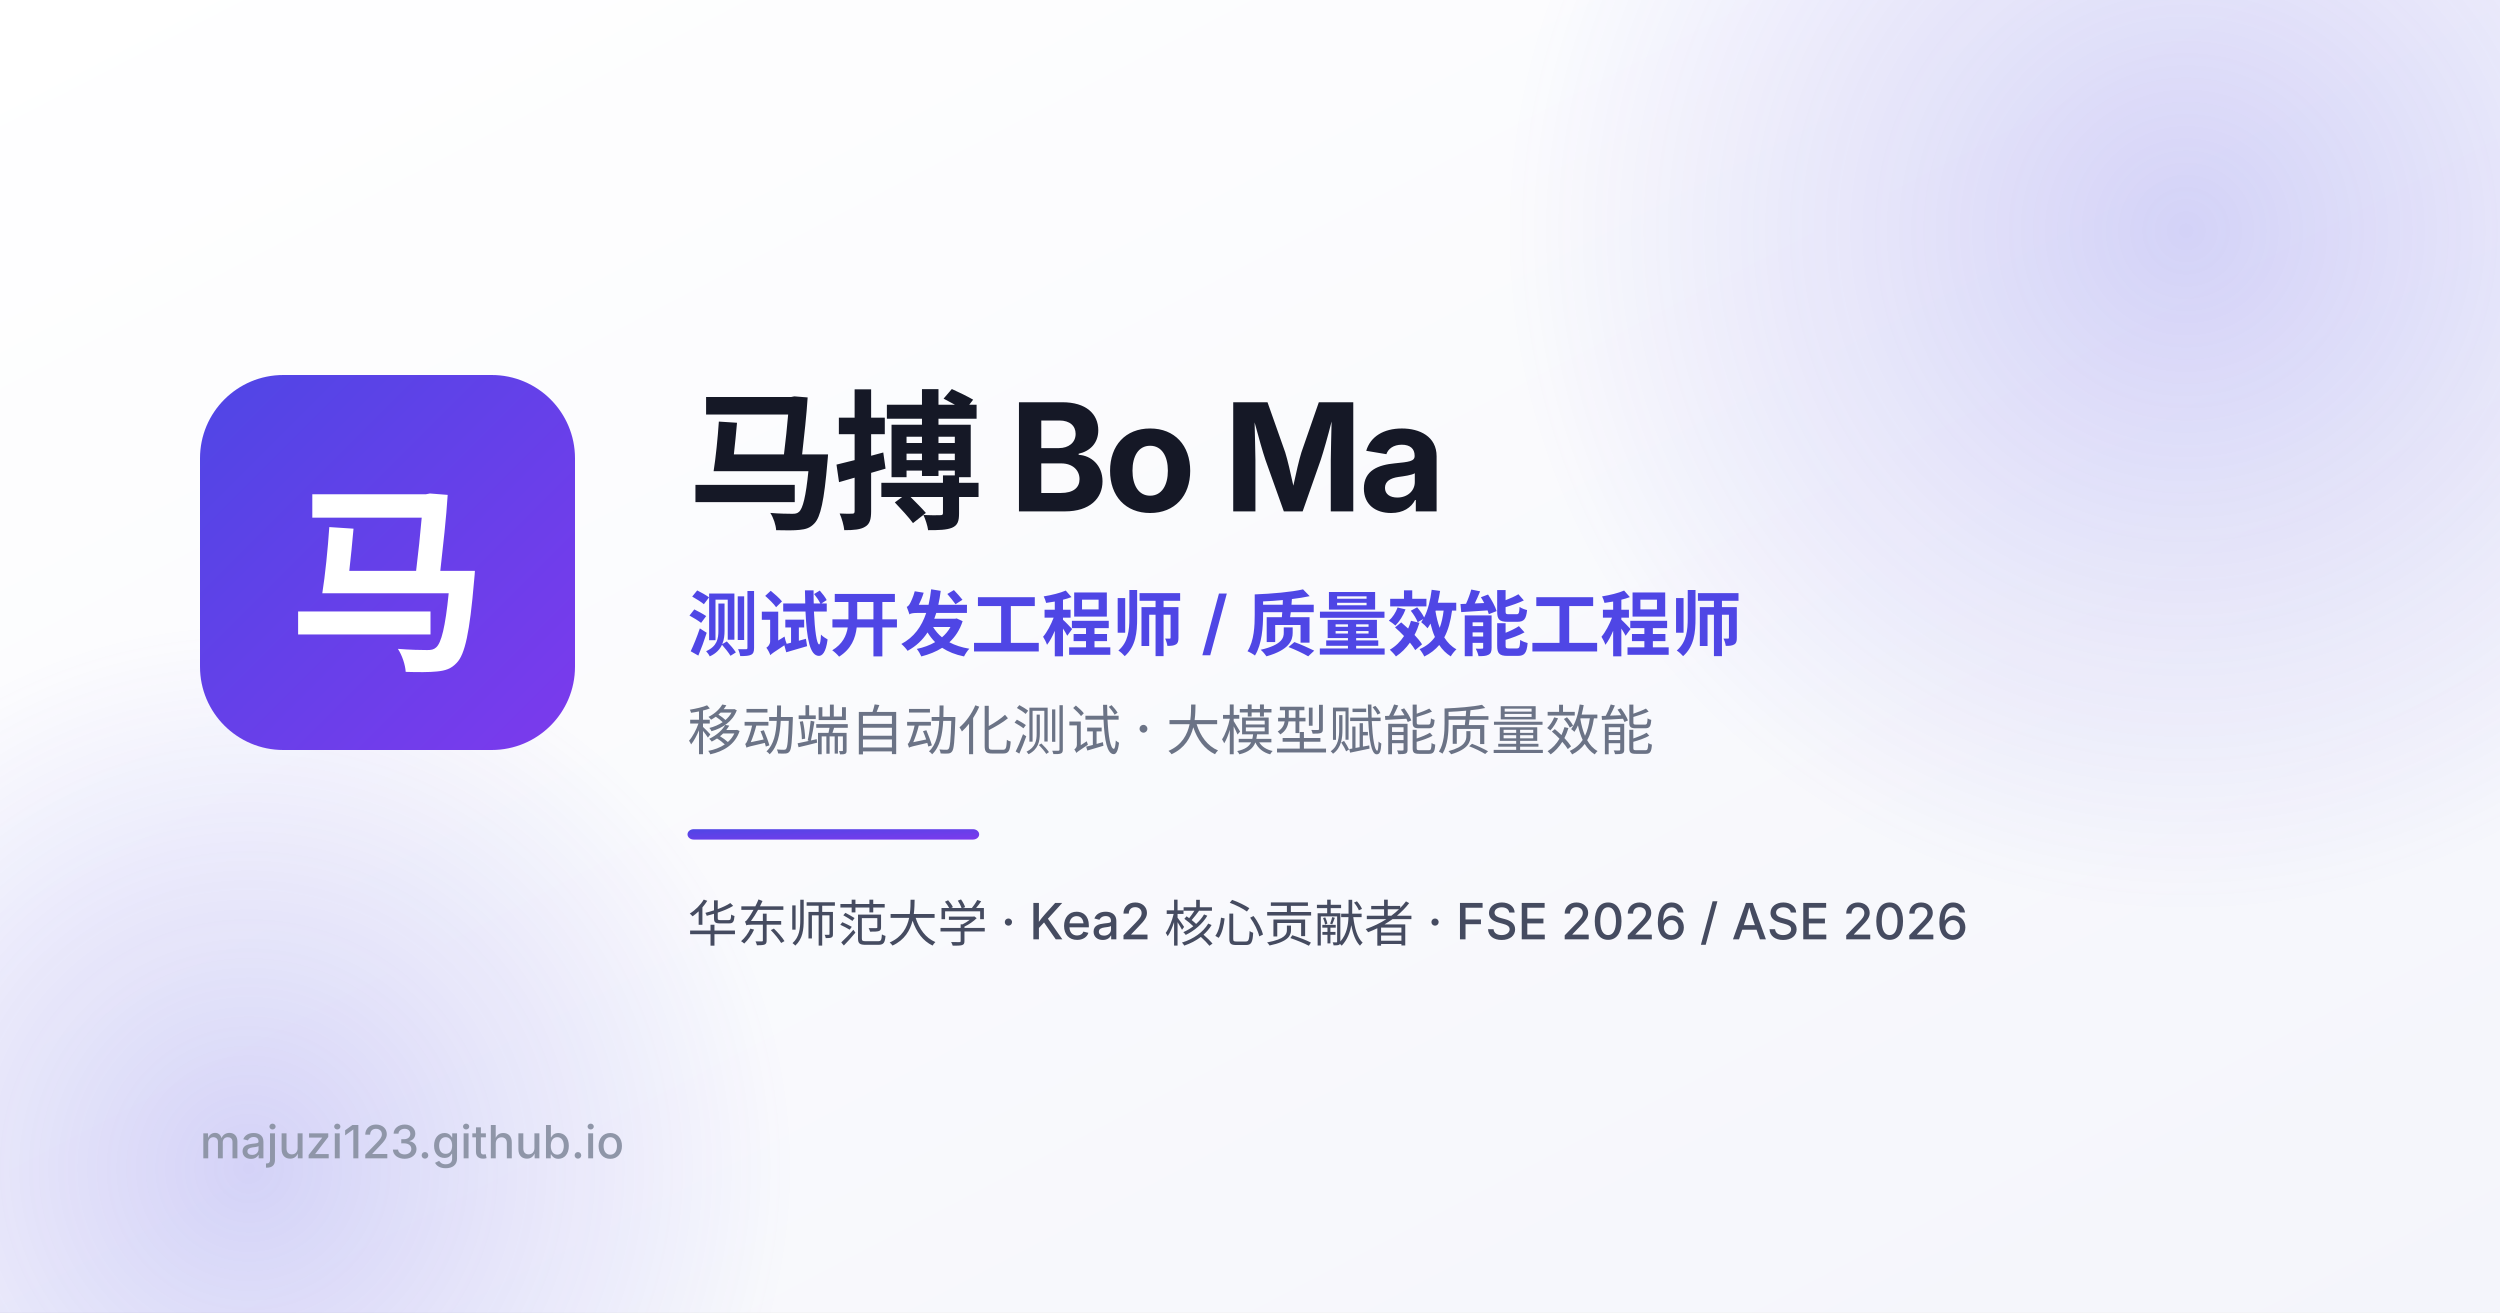
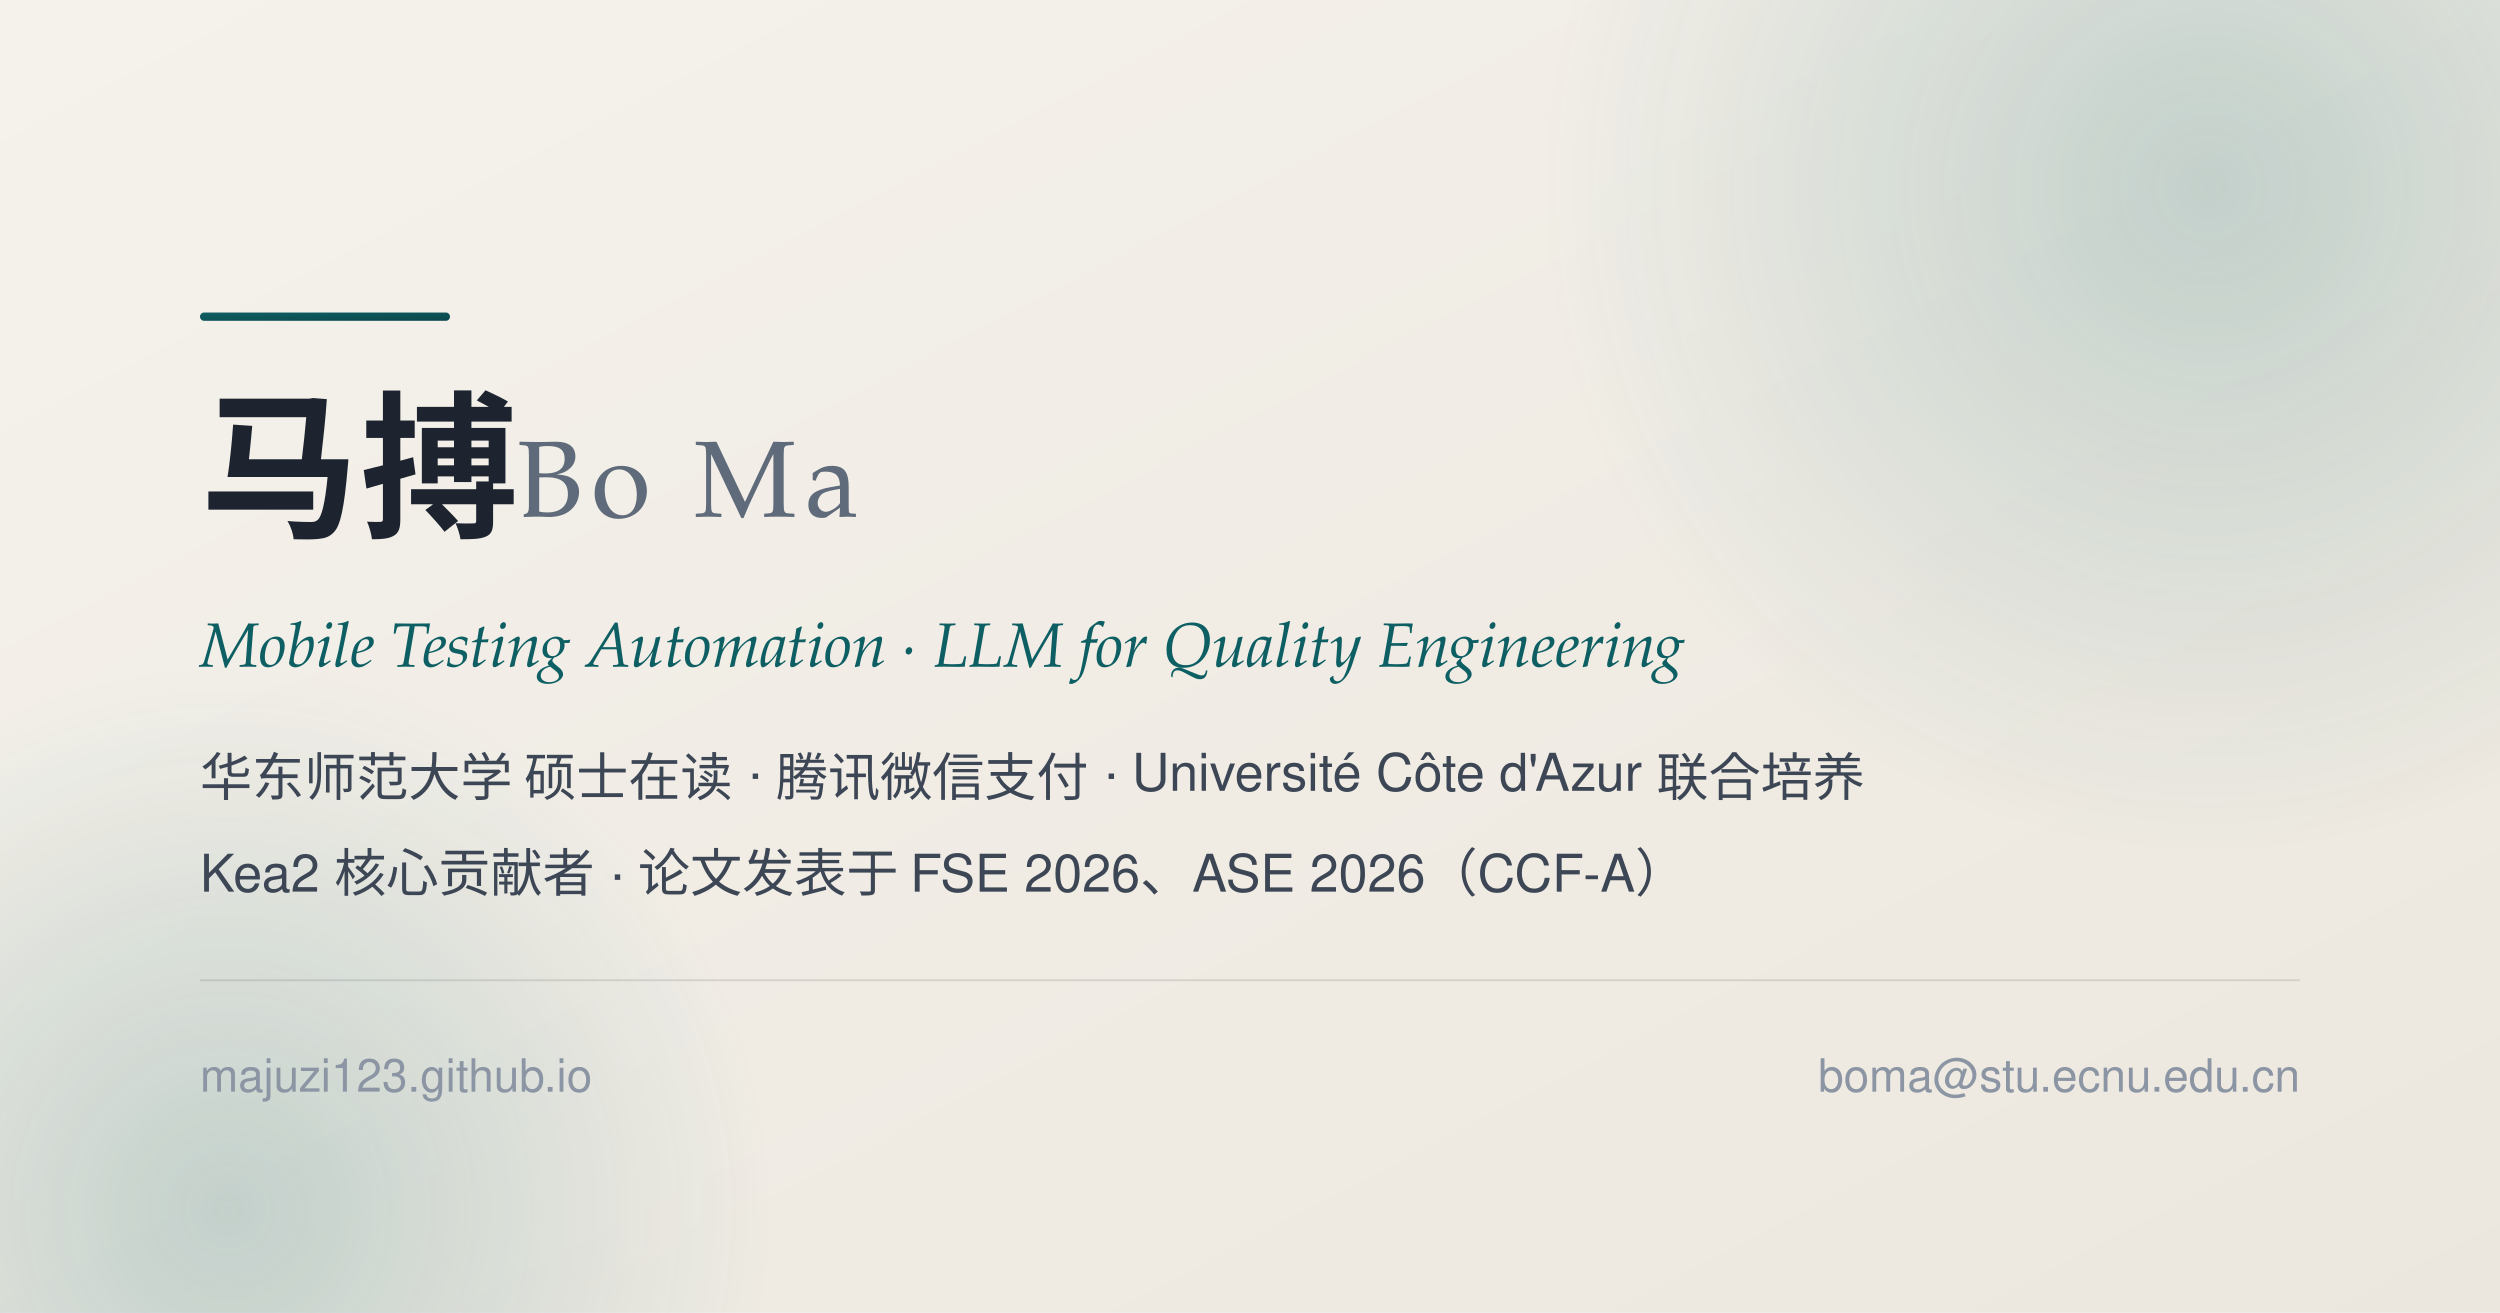
<svg xmlns="http://www.w3.org/2000/svg" viewBox="0 0 1200 630" width="1200" height="630">
  <defs>
    <linearGradient id="bg" x1="0" y1="0" x2="1" y2="1">
-       <stop offset="0" stop-color="#ffffff" />
-       <stop offset="1" stop-color="#f4f5fb" />
+       <stop offset="0" stop-color="#f5f2ec" />
+       <stop offset="1" stop-color="#ece7de" />
    </linearGradient>
-     <linearGradient id="brand" x1="0" y1="0" x2="1" y2="1">
-       <stop offset="0" stop-color="#4f46e5" />
-       <stop offset="1" stop-color="#7c3aed" />
+     <linearGradient id="accent" x1="0" y1="0" x2="1" y2="1">
+       <stop offset="0" stop-color="#0e5f63" />
+       <stop offset="1" stop-color="#0a474b" />
    </linearGradient>
    <radialGradient id="glow" cx="0.5" cy="0.5" r="0.5">
-       <stop offset="0" stop-color="#4f46e5" stop-opacity="0.22" />
-       <stop offset="1" stop-color="#4f46e5" stop-opacity="0" />
+       <stop offset="0" stop-color="#0e5f63" stop-opacity="0.20" />
+       <stop offset="1" stop-color="#0e5f63" stop-opacity="0" />
    </radialGradient>
  </defs>
  <rect width="1200" height="630" fill="url(#bg)" />
-   <circle cx="1050" cy="110" r="330" fill="url(#glow)" />
-   <circle cx="120" cy="560" r="260" fill="url(#glow)" />
-   <rect x="96" y="180" width="180" height="180" rx="40" fill="url(#brand)" />
-   <text x="186" y="272" text-anchor="middle" dominant-baseline="central" font-family="-apple-system, BlinkMacSystemFont, 'PingFang SC', 'Microsoft YaHei', sans-serif" font-size="96" font-weight="600" fill="#fff">马</text>
-   <text x="330" y="248" font-family="-apple-system, BlinkMacSystemFont, 'PingFang SC', 'Microsoft YaHei', sans-serif" font-size="72" font-weight="750" fill="#151826" letter-spacing="-2">马搏  Bo Ma</text>
-   <text x="330" y="312" font-family="-apple-system, BlinkMacSystemFont, 'PingFang SC', 'Microsoft YaHei', sans-serif" font-size="34" font-weight="600" fill="#4f46e5">测试开发工程师 / 质量效能工程师</text>
-   <text x="330" y="360" font-family="-apple-system, BlinkMacSystemFont, 'PingFang SC', 'Microsoft YaHei', sans-serif" font-size="26" font-weight="500" fill="#6b7386">移动端自动化测试 · 大模型赋能质量效能</text>
-   <rect x="330" y="398" width="140" height="5" rx="3" fill="url(#brand)" />
-   <text x="330" y="452" font-family="-apple-system, BlinkMacSystemFont, 'PingFang SC', 'Microsoft YaHei', sans-serif" font-size="24" font-weight="500" fill="#454b60">华东师范大学 · Kea2 核心贡献者 · FSE 2026 / ASE 2026</text>
-   <text x="96" y="556" font-family="-apple-system, BlinkMacSystemFont, 'PingFang SC', 'Microsoft YaHei', sans-serif" font-size="22" font-weight="500" fill="#8f96a8">majuzi123.github.io</text>
+   <circle cx="1060" cy="90" r="320" fill="url(#glow)" />
+   <circle cx="110" cy="580" r="260" fill="url(#glow)" />
+   <rect x="96" y="150" width="120" height="4" rx="2" fill="url(#accent)" />
+   <text x="96" y="252" font-family="Iowan Old Style, Palatino Linotype, Palatino, Times New Roman, serif" font-size="76" font-weight="600" fill="#1d2430" letter-spacing="1">马搏</text>
+   <text x="248" y="248" font-family="Iowan Old Style, Palatino Linotype, Palatino, Times New Roman, serif" font-size="52" font-weight="500" fill="#5f6b7a" letter-spacing="4">Bo Ma</text>
+   <text x="96" y="320" font-family="Iowan Old Style, Palatino Linotype, Times New Roman, serif" font-size="30" font-style="italic" fill="#0e5f63">Mobile Testing Automation · LLM for Quality Engineering</text>
+   <text x="96" y="382" font-family="-apple-system, PingFang SC, Helvetica, Arial, sans-serif" font-size="25" fill="#3c4655">华东师范大学 硕士在读 · 腾讯微信支付 · Université Côte d'Azur 联合培养</text>
+   <text x="96" y="428" font-family="-apple-system, PingFang SC, Helvetica, Arial, sans-serif" font-size="25" fill="#3c4655">Kea2 核心贡献者 · 论文发表于 FSE 2026、ASE 2026（CCF-A）</text>
+   <rect x="96" y="470" width="1008" height="1" fill="#1d2430" opacity="0.12" />
+   <text x="96" y="524" font-family="-apple-system, PingFang SC, Helvetica, Arial, sans-serif" font-size="22" fill="#8b95a3">majuzi123.github.io</text>
+   <text x="1104" y="524" text-anchor="end" font-family="-apple-system, PingFang SC, Helvetica, Arial, sans-serif" font-size="22" fill="#8b95a3">boma@stu.ecnu.edu.cn</text>
</svg>
